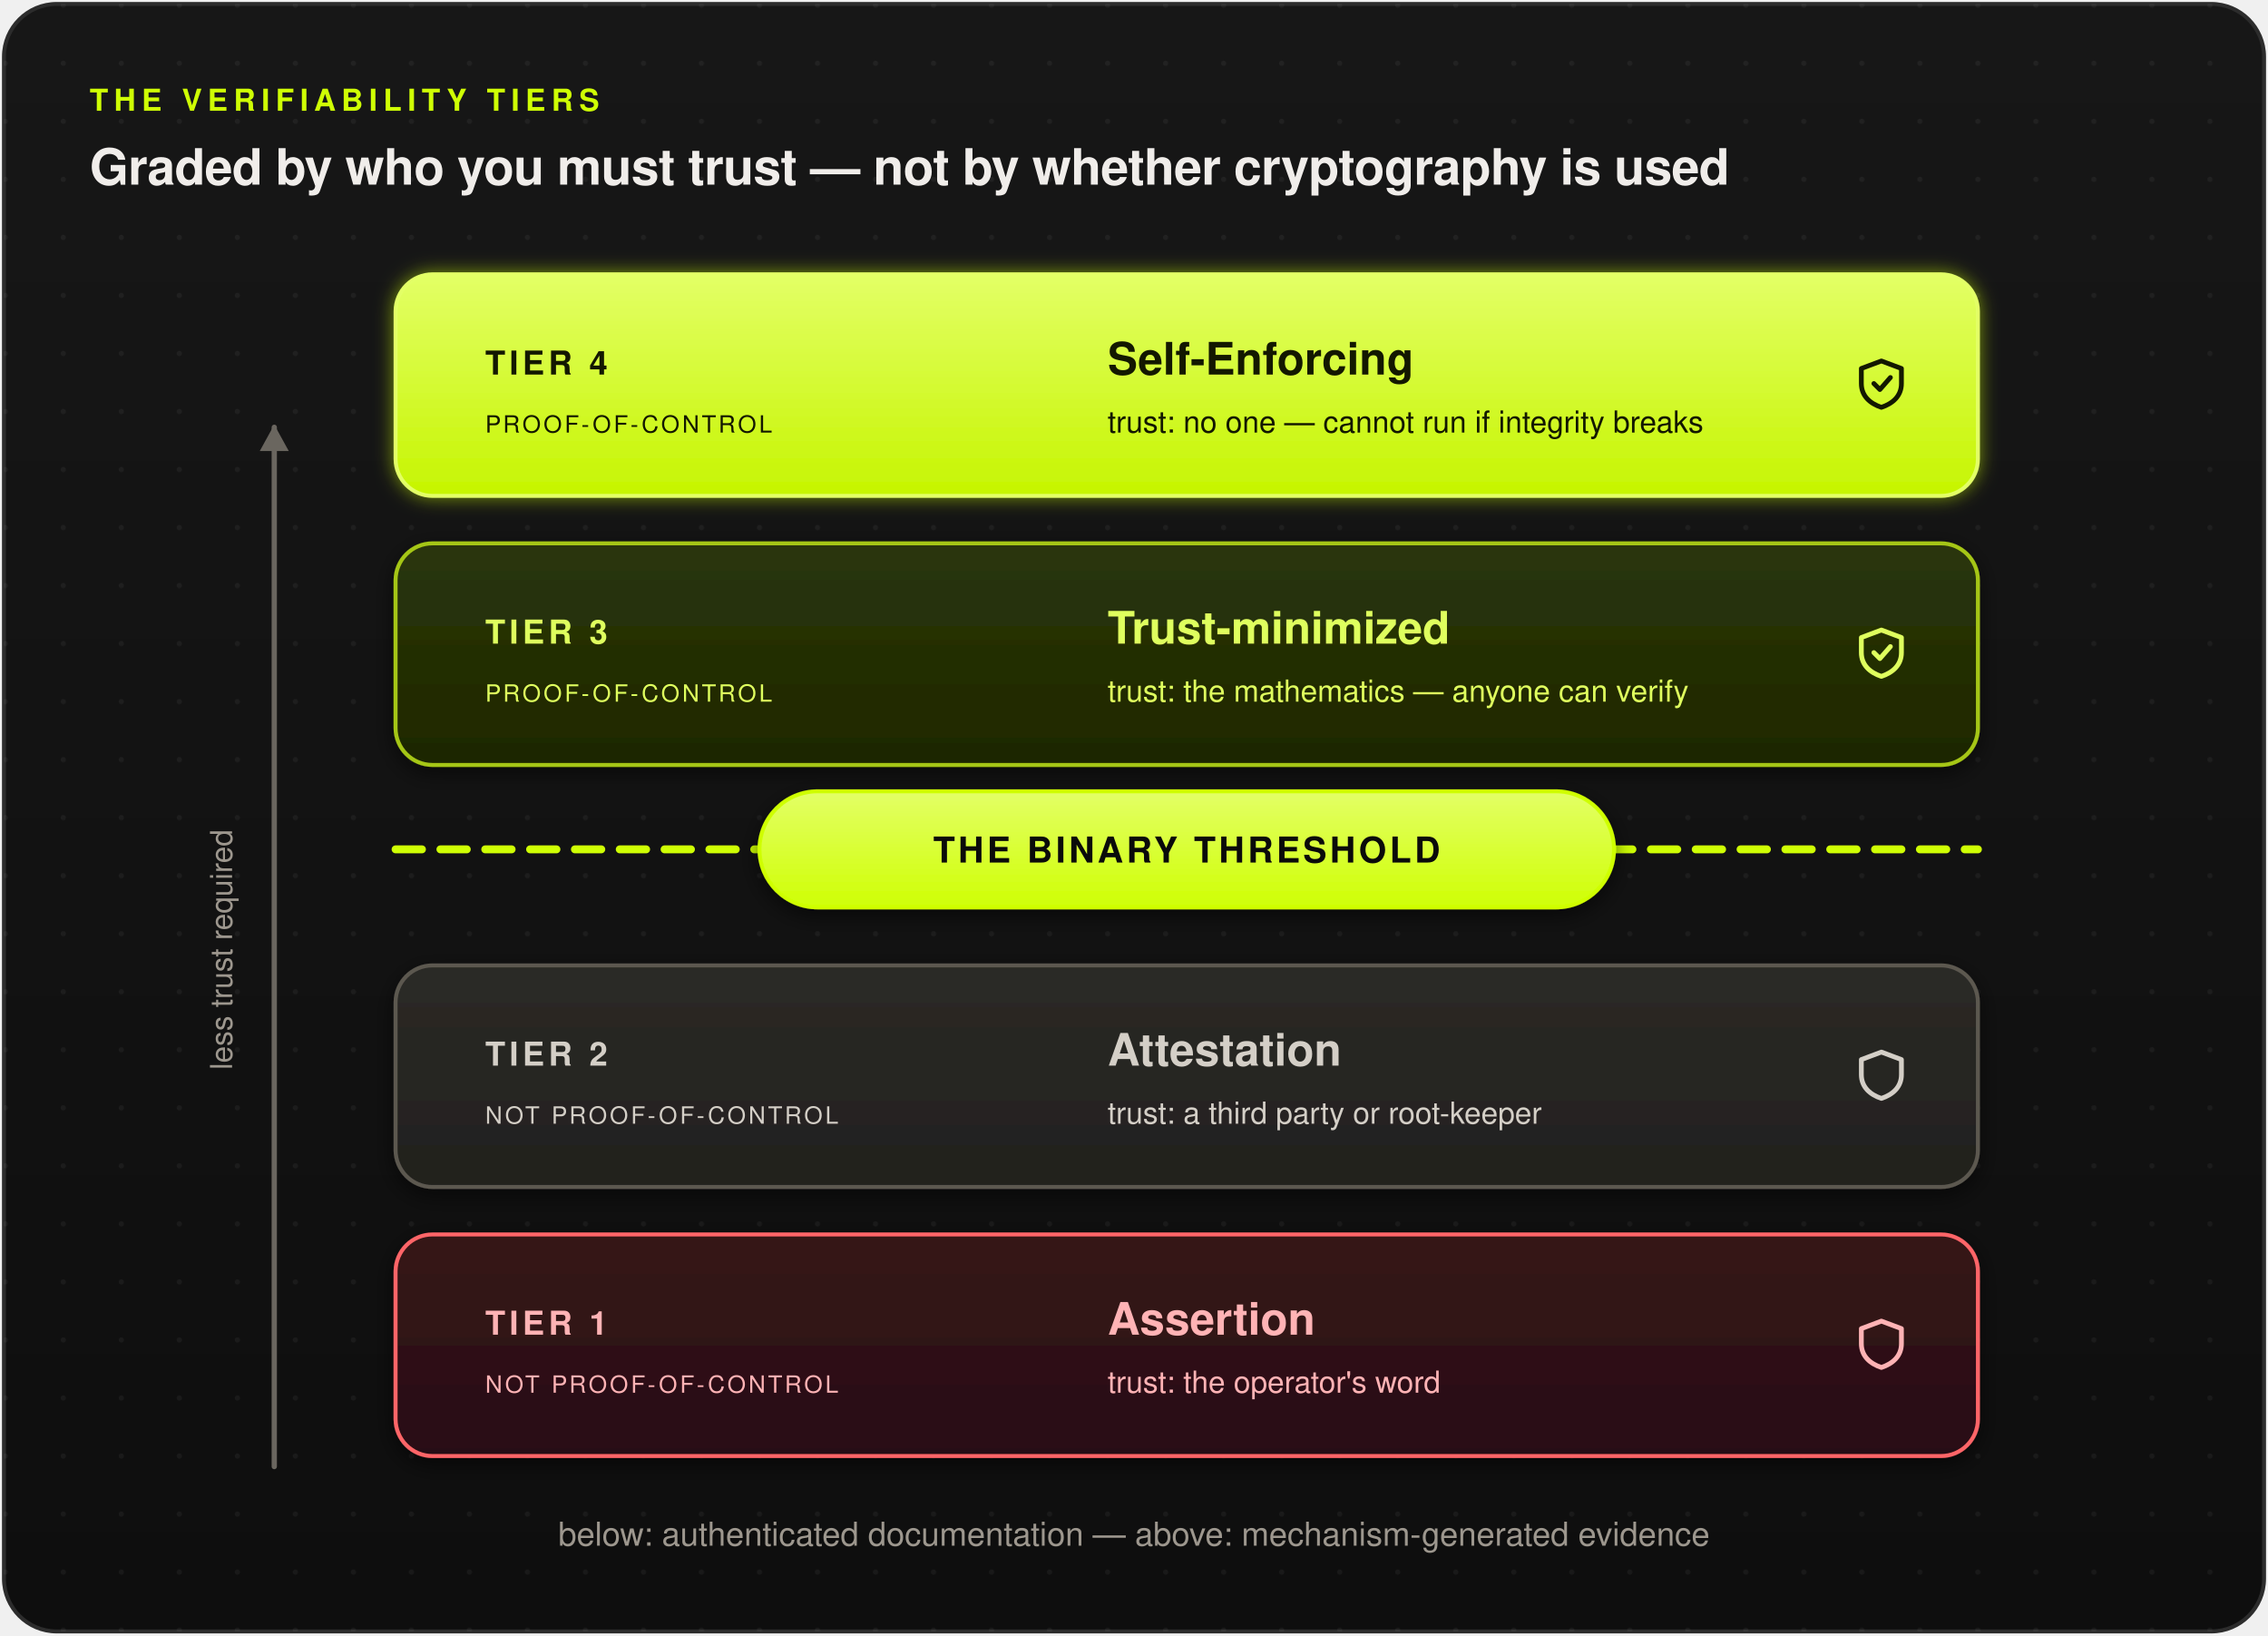
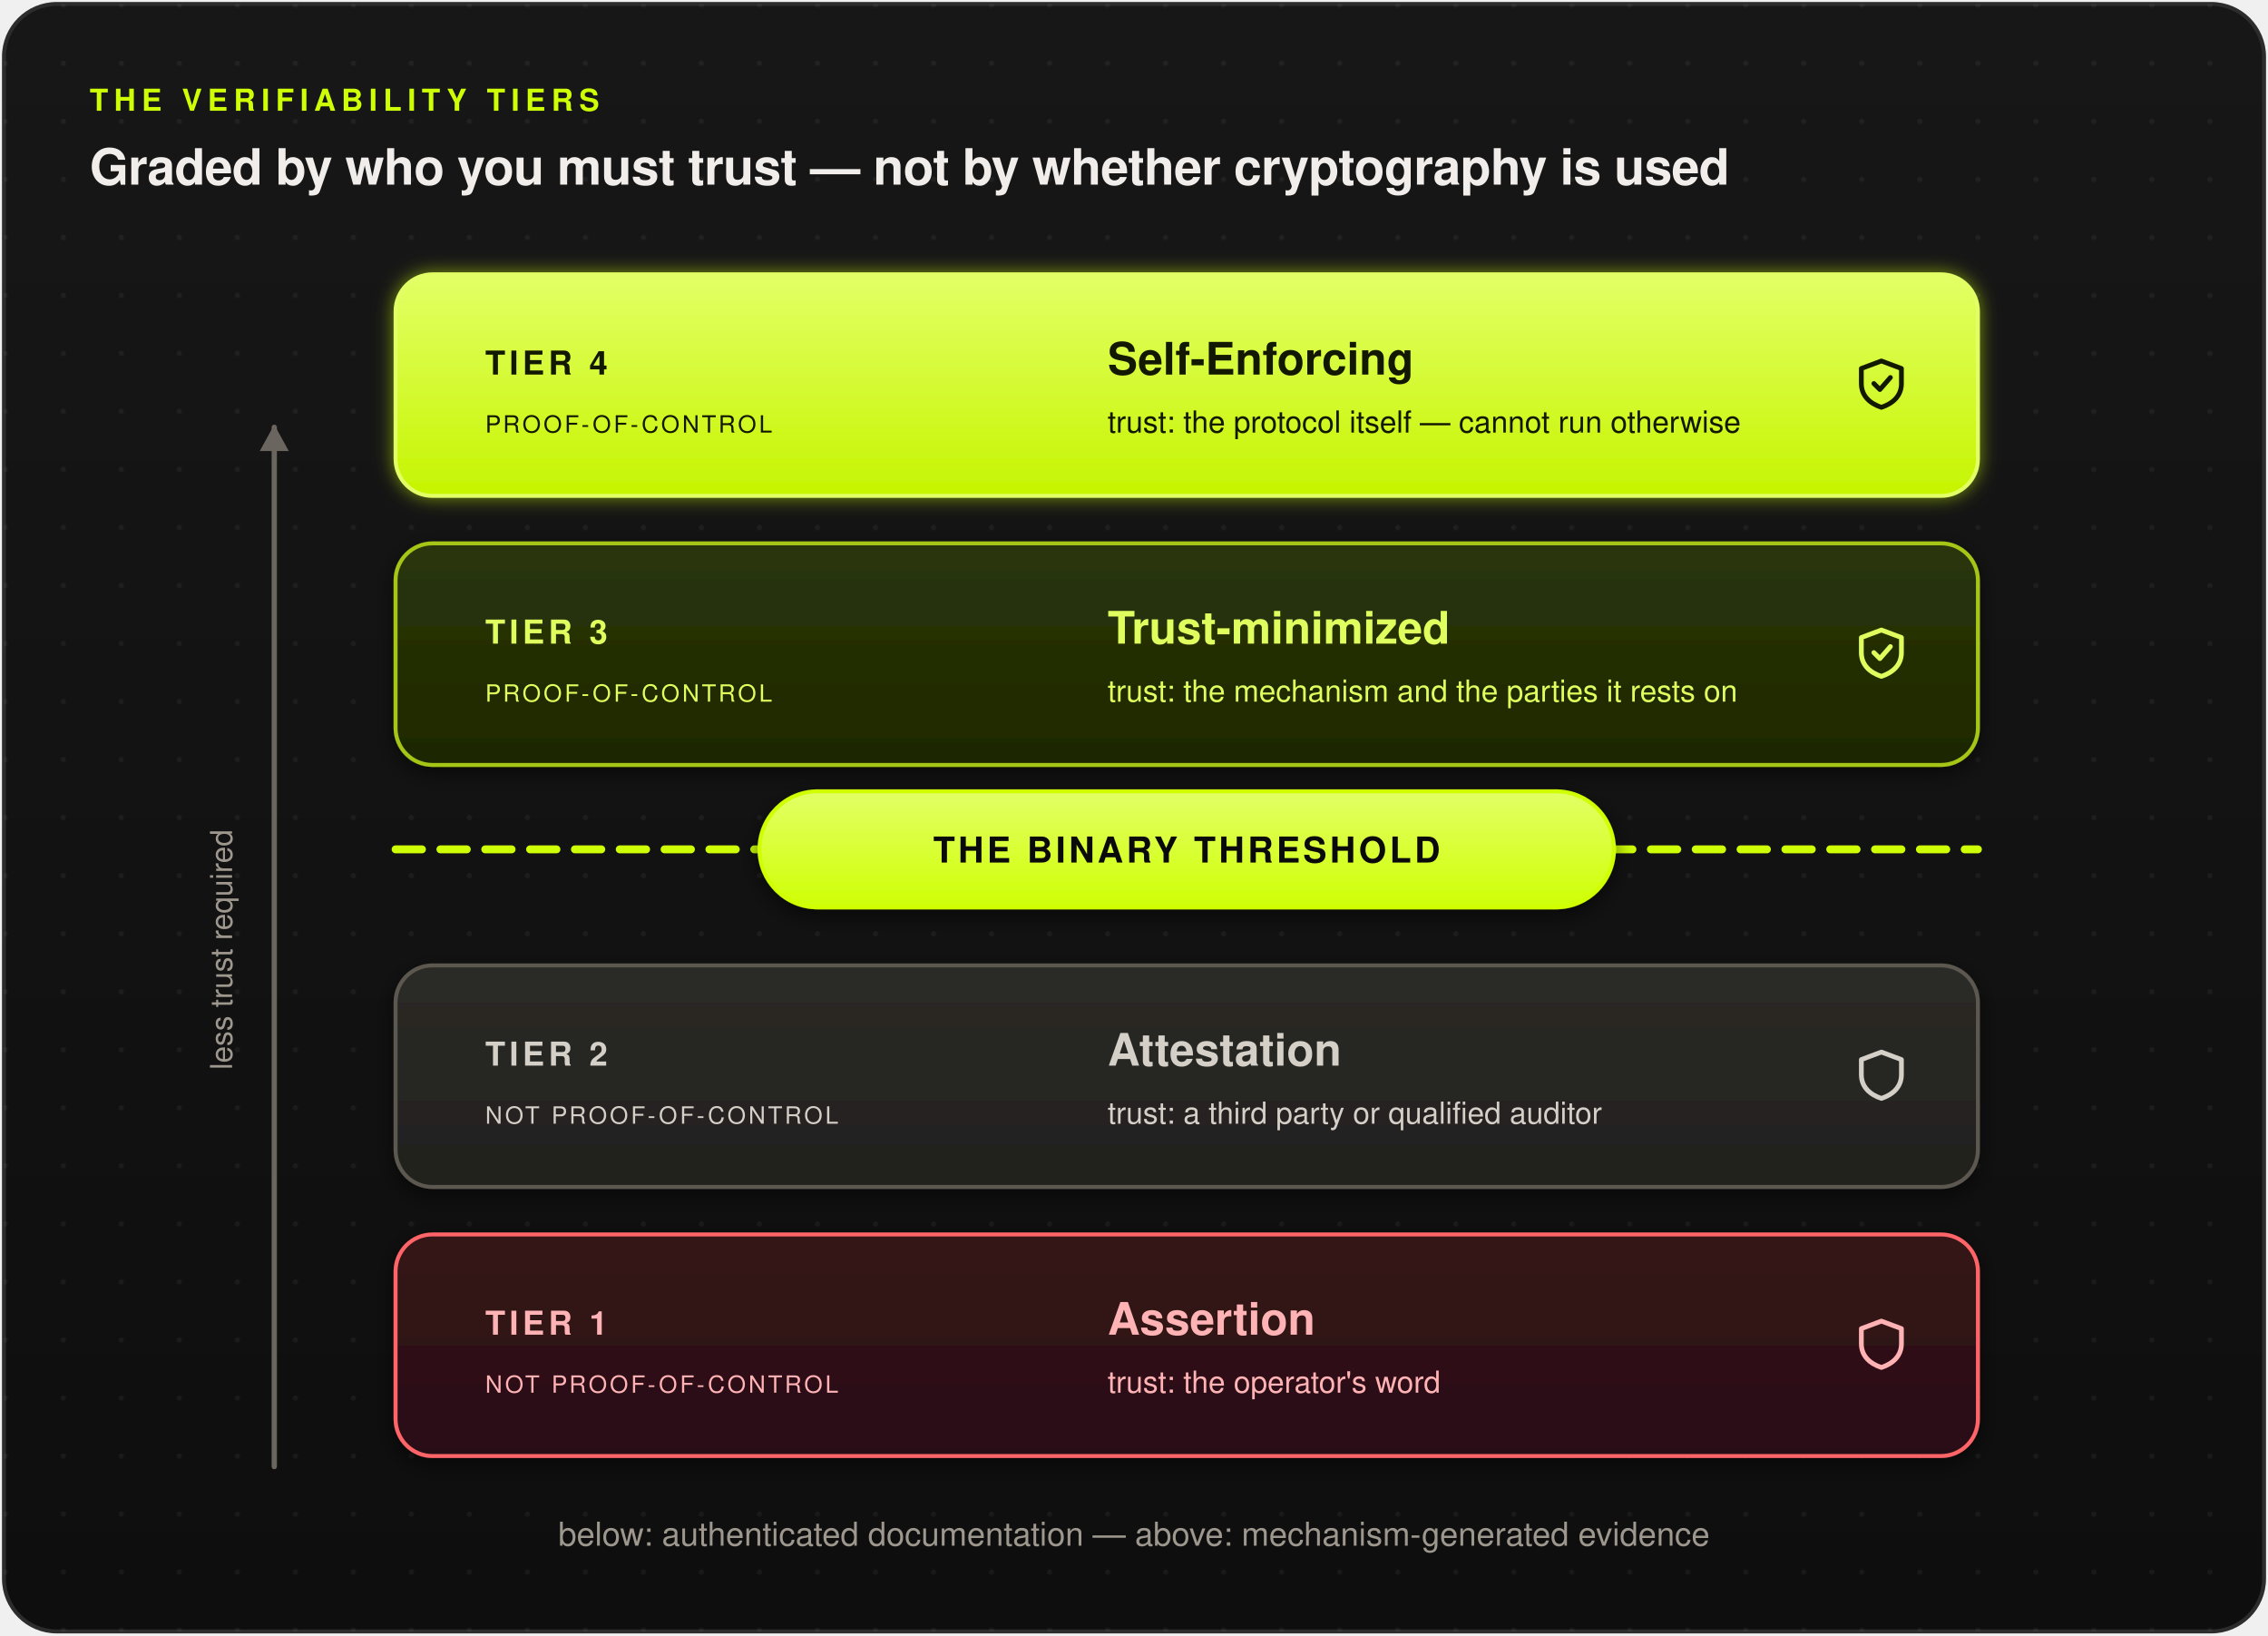
<svg xmlns="http://www.w3.org/2000/svg" width="860" height="620" viewBox="0 0 860 620" font-family="Montserrat,'Source Sans 3',-apple-system,'Segoe UI',Helvetica,Arial,sans-serif">
  <defs>
    <linearGradient id="gPanel" x1="0" y1="0" x2="0" y2="1">
      <stop offset="0" stop-color="#171717" />
      <stop offset="1" stop-color="#0e0e0e" />
    </linearGradient>
    <linearGradient id="gCard" x1="0" y1="0" x2="0" y2="1">
      <stop offset="0" stop-color="#242424" />
      <stop offset="1" stop-color="#1b1b1b" />
    </linearGradient>
    <linearGradient id="gWarm" x1="0" y1="0" x2="0" y2="1">
      <stop offset="0" stop-color="#2b2a26" />
      <stop offset="1" stop-color="#22211e" />
    </linearGradient>
    <linearGradient id="gLime" x1="0" y1="0" x2="0" y2="1">
      <stop offset="0" stop-color="#e3ff66" />
      <stop offset="1" stop-color="#c6f500" />
    </linearGradient>
    <linearGradient id="gTint" x1="0" y1="0" x2="0" y2="1">
      <stop offset="0" stop-color="#2a3608" />
      <stop offset="1" stop-color="#1e2704" />
    </linearGradient>
    <linearGradient id="gRed" x1="0" y1="0" x2="0" y2="1">
      <stop offset="0" stop-color="#361417" />
      <stop offset="1" stop-color="#280f12" />
    </linearGradient>
    <linearGradient id="gInk" x1="0" y1="0" x2="0" y2="1">
      <stop offset="0" stop-color="#e3ff66" />
      <stop offset="1" stop-color="#cfff04" />
    </linearGradient>
    <linearGradient id="gGate" x1="0" y1="0" x2="0" y2="1">
      <stop offset="0" stop-color="#222222" />
      <stop offset="1" stop-color="#151515" />
    </linearGradient>
    <filter id="fShadow" x="-30%" y="-30%" width="160%" height="170%">
      <feDropShadow dx="0" dy="2.5" stdDeviation="4" flood-color="#000000" flood-opacity="0.55" />
    </filter>
    <filter id="fGlow" x="-60%" y="-60%" width="220%" height="220%">
      <feDropShadow dx="0" dy="0" stdDeviation="3.5" flood-color="#cfff04" flood-opacity="0.55" />
    </filter>
    <pattern id="pGrid" width="22" height="22" patternUnits="userSpaceOnUse">
      <circle cx="2" cy="2" r="1" fill="#ffffff" opacity="0.05" />
    </pattern>
  </defs>
  <rect x="1.5" y="1.5" width="857" height="617" rx="20" fill="url(#gPanel)" stroke="#2c2c2c" stroke-width="1.5" />
  <rect x="1.5" y="1.5" width="857" height="617" rx="20" fill="url(#pGrid)" />
  <text x="34" y="42" font-size="11.5" font-weight="700" letter-spacing="2.2" fill="#cfff04">THE VERIFIABILITY TIERS</text>
  <text x="34" y="70" font-size="19" font-weight="700" letter-spacing="-0.2" fill="#f0edea">Graded by who you must trust — not by whether cryptography is used</text>
  <rect x="150" y="104" width="600" height="84" rx="14" fill="url(#gLime)" stroke="#e3ff66" stroke-width="1.5" filter="url(#fGlow)" />
  <text x="184" y="142" font-size="12.5" fill="#131800" text-anchor="start" font-weight="700" letter-spacing="1.5">TIER 4</text>
  <text x="184" y="164" font-size="9" fill="#131800" text-anchor="start" letter-spacing="1.0">PROOF-OF-CONTROL</text>
  <text x="420" y="142" font-size="17" fill="#131800" text-anchor="start" font-weight="700">Self-Enforcing</text>
-   <text x="420" y="164" font-size="11.5" fill="#131800" text-anchor="start">trust: no one — cannot run if integrity breaks</text>
+   <text x="420" y="164" font-size="11.5" fill="#131800" text-anchor="start">trust: the protocol itself — cannot run otherwise</text>
  <g transform="translate(702,134) scale(0.95)" fill="none" stroke="#131800" stroke-width="1.9" stroke-linecap="round" stroke-linejoin="round">
    <path d="M12 3 L20 6 V12 C20 17 16.5 20 12 21.5 C7.5 20 4 17 4 12 V6 Z" />
    <path d="M9 12 L11.4 14.4 L15.6 9.6" />
  </g>
  <rect x="150" y="206" width="600" height="84" rx="14" fill="url(#gTint)" stroke="#a5c614" stroke-width="1.5" filter="url(#fShadow)" />
  <text x="184" y="244" font-size="12.5" fill="#dfff5e" text-anchor="start" font-weight="700" letter-spacing="1.5">TIER 3</text>
  <text x="184" y="266" font-size="9" fill="#dfff5e" text-anchor="start" letter-spacing="1.0">PROOF-OF-CONTROL</text>
  <text x="420" y="244" font-size="17" fill="#dfff5e" text-anchor="start" font-weight="700">Trust-minimized</text>
-   <text x="420" y="266" font-size="11.5" fill="#dfff5e" text-anchor="start">trust: the mathematics — anyone can verify</text>
+   <text x="420" y="266" font-size="11.5" fill="#dfff5e" text-anchor="start">trust: the mechanism and the parties it rests on</text>
  <g transform="translate(702,236) scale(0.95)" fill="none" stroke="#dfff5e" stroke-width="1.9" stroke-linecap="round" stroke-linejoin="round">
    <path d="M12 3 L20 6 V12 C20 17 16.5 20 12 21.5 C7.5 20 4 17 4 12 V6 Z" />
    <path d="M9 12 L11.4 14.4 L15.6 9.6" />
  </g>
  <rect x="150" y="366" width="600" height="84" rx="14" fill="url(#gWarm)" stroke="#5c5850" stroke-width="1.5" filter="url(#fShadow)" />
  <text x="184" y="404" font-size="12.5" fill="#d4cfc7" text-anchor="start" font-weight="700" letter-spacing="1.5">TIER 2</text>
  <text x="184" y="426" font-size="9" fill="#d4cfc7" text-anchor="start" letter-spacing="1.0">NOT PROOF-OF-CONTROL</text>
  <text x="420" y="404" font-size="17" fill="#d4cfc7" text-anchor="start" font-weight="700">Attestation</text>
-   <text x="420" y="426" font-size="11.5" fill="#d4cfc7" text-anchor="start">trust: a third party or root-keeper</text>
+   <text x="420" y="426" font-size="11.5" fill="#d4cfc7" text-anchor="start">trust: a third party or qualified auditor</text>
  <g transform="translate(702,396) scale(0.95)" fill="none" stroke="#d4cfc7" stroke-width="1.9" stroke-linecap="round" stroke-linejoin="round">
    <path d="M12 3 L20 6 V12 C20 17 16.5 20 12 21.5 C7.5 20 4 17 4 12 V6 Z" />
  </g>
  <rect x="150" y="468" width="600" height="84" rx="14" fill="url(#gRed)" stroke="#ff6568" stroke-width="1.5" filter="url(#fShadow)" />
  <text x="184" y="506" font-size="12.5" fill="#ffb3b5" text-anchor="start" font-weight="700" letter-spacing="1.5">TIER 1</text>
  <text x="184" y="528" font-size="9" fill="#ffb3b5" text-anchor="start" letter-spacing="1.0">NOT PROOF-OF-CONTROL</text>
  <text x="420" y="506" font-size="17" fill="#ffb3b5" text-anchor="start" font-weight="700">Assertion</text>
  <text x="420" y="528" font-size="11.5" fill="#ffb3b5" text-anchor="start">trust: the operator's word</text>
  <g transform="translate(702,498) scale(0.95)" fill="none" stroke="#ffb3b5" stroke-width="1.9" stroke-linecap="round" stroke-linejoin="round">
    <path d="M12 3 L20 6 V12 C20 17 16.5 20 12 21.5 C7.5 20 4 17 4 12 V6 Z" />
  </g>
  <line x1="104" y1="556" x2="104" y2="162" stroke="#6a665f" stroke-width="2" stroke-linecap="round" />
  <polygon points="104,161 98.5,171 109.5,171" fill="#6a665f" />
  <text x="88" y="360" font-size="11.5" fill="#9d978e" text-anchor="middle" transform="rotate(-90 88 360)">less trust required</text>
  <line x1="150" y1="322" x2="750" y2="322" stroke="#cfff04" stroke-width="3" stroke-dasharray="10 7" stroke-linecap="round" />
  <rect x="288" y="300" width="324" height="44" rx="22" fill="url(#gInk)" stroke="#cfff04" stroke-width="1.5" filter="url(#fShadow)" />
  <text x="450" y="327" font-size="13.5" fill="#0a0a0a" text-anchor="middle" font-weight="700" letter-spacing="1.2">THE BINARY THRESHOLD</text>
  <text x="430.0" y="586" font-size="12.5" fill="#9d978e" text-anchor="middle">below: authenticated documentation — above: mechanism-generated evidence</text>
</svg>
